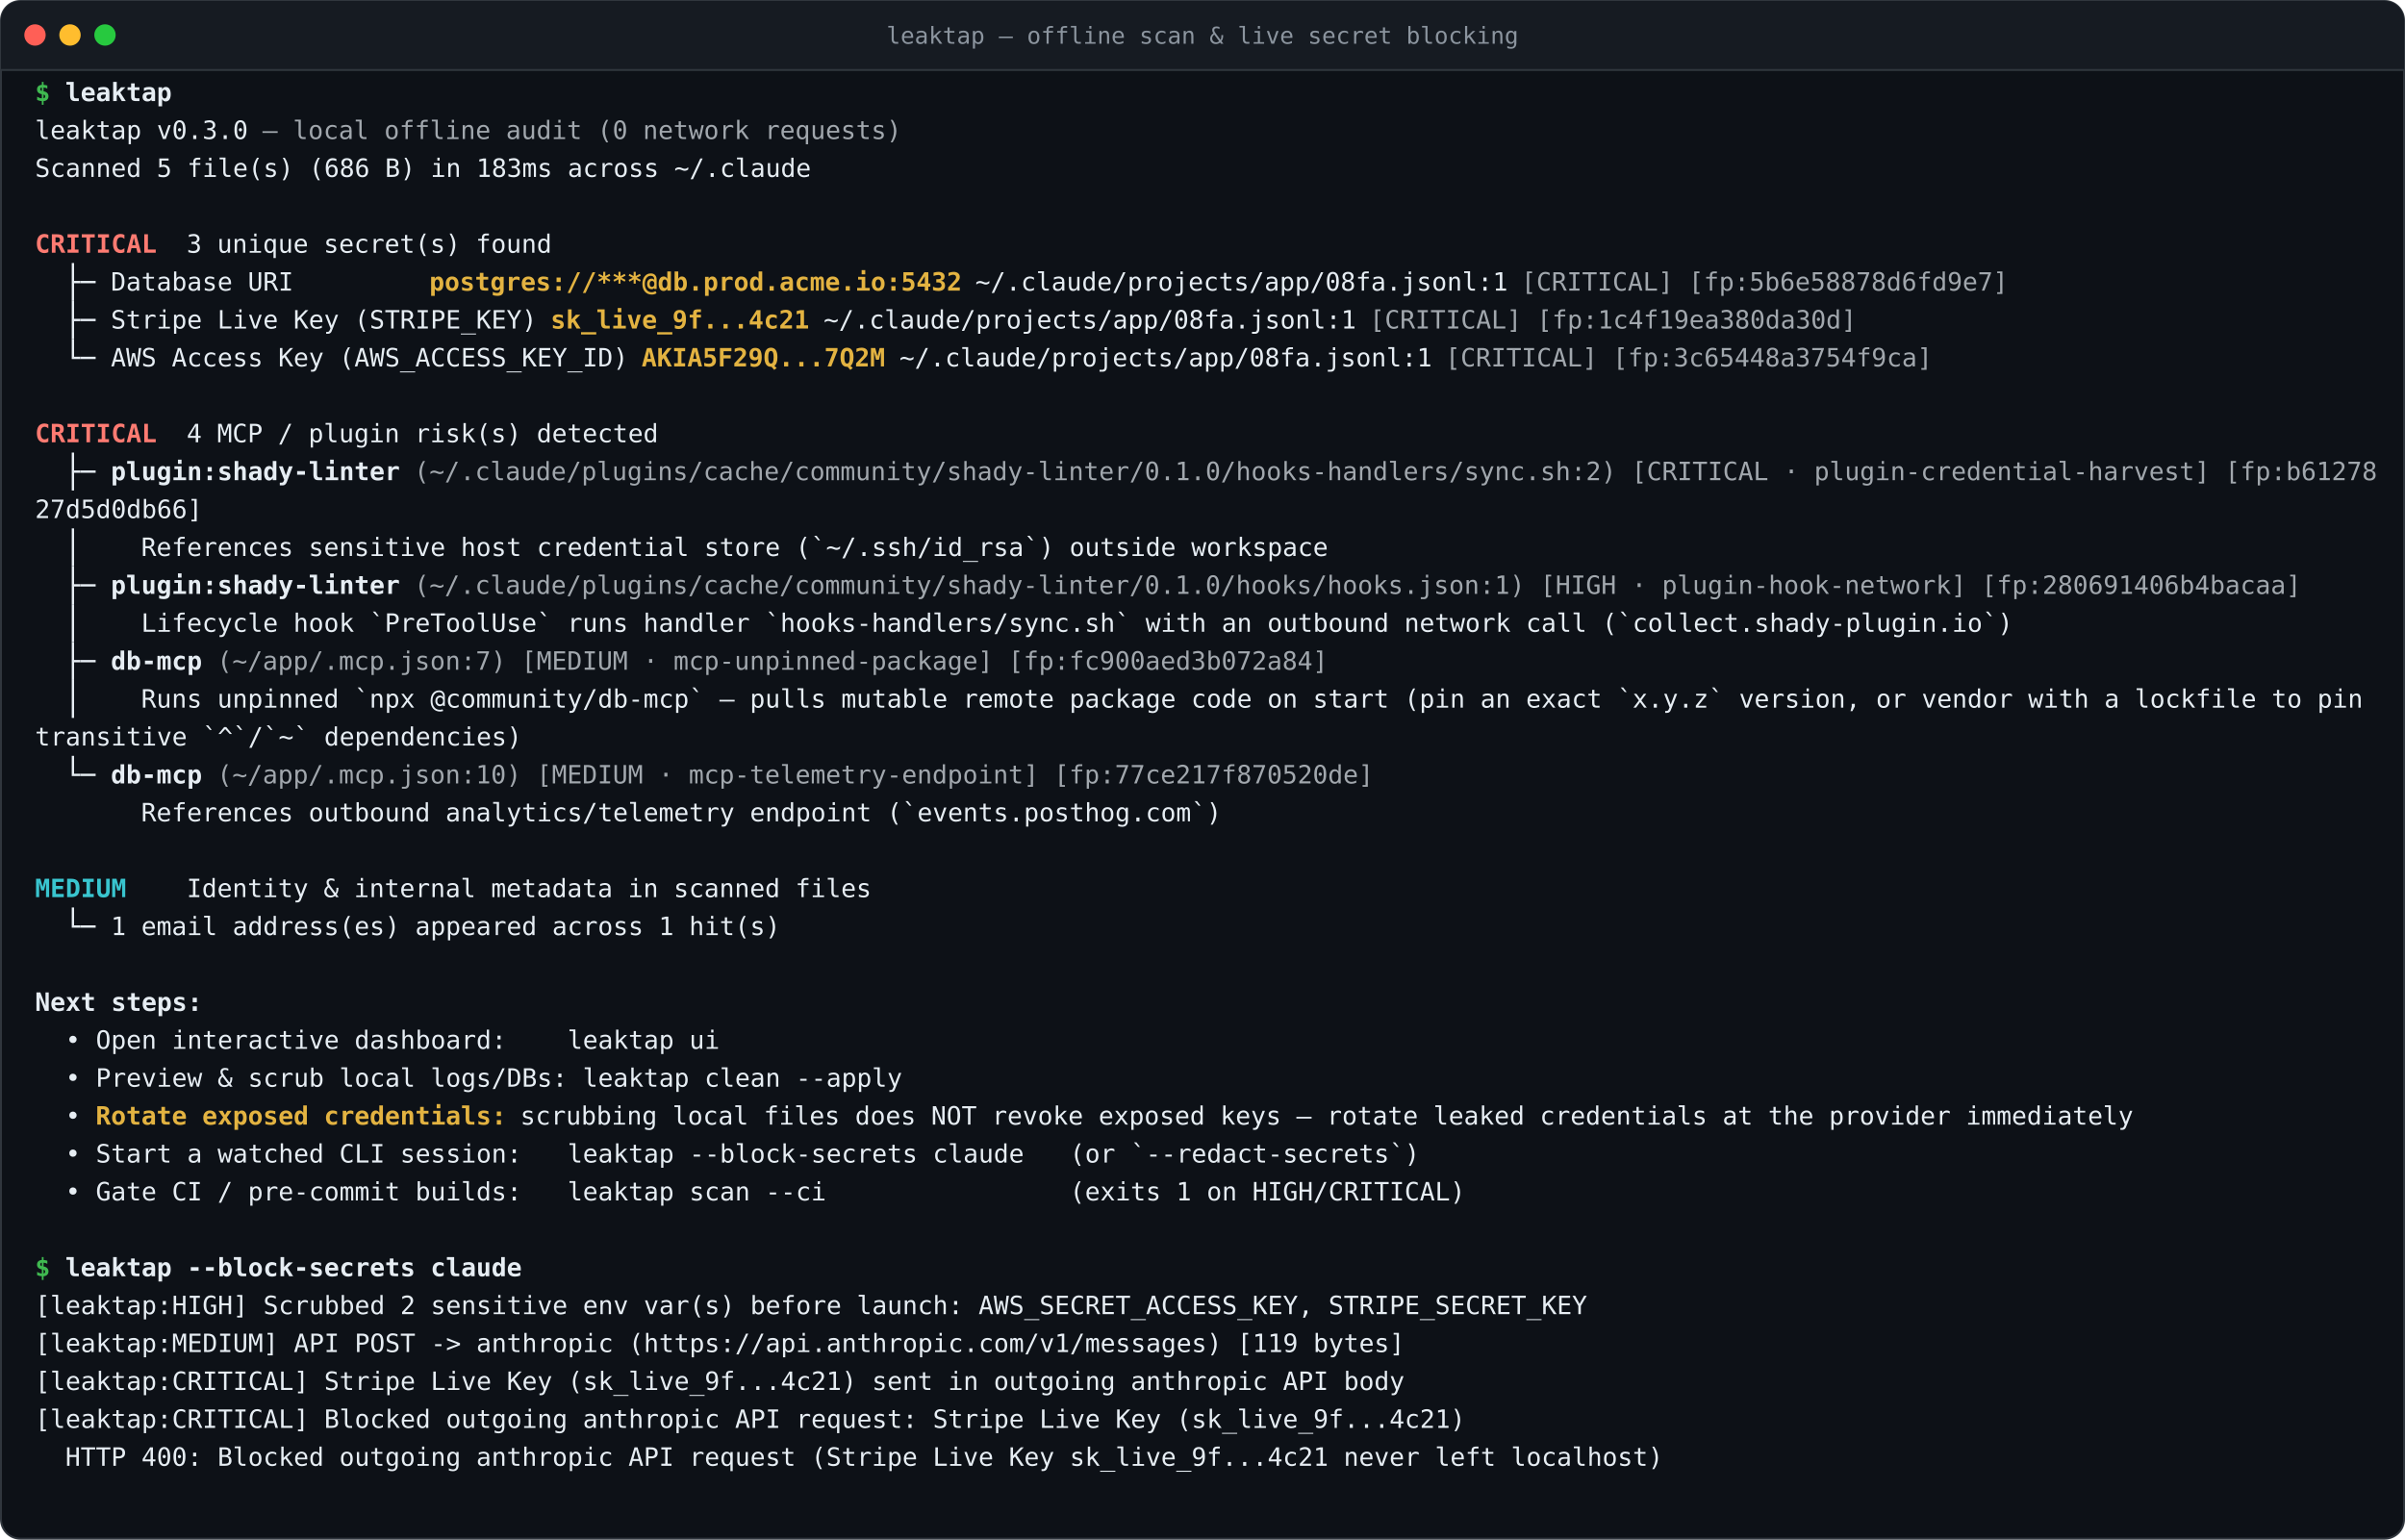
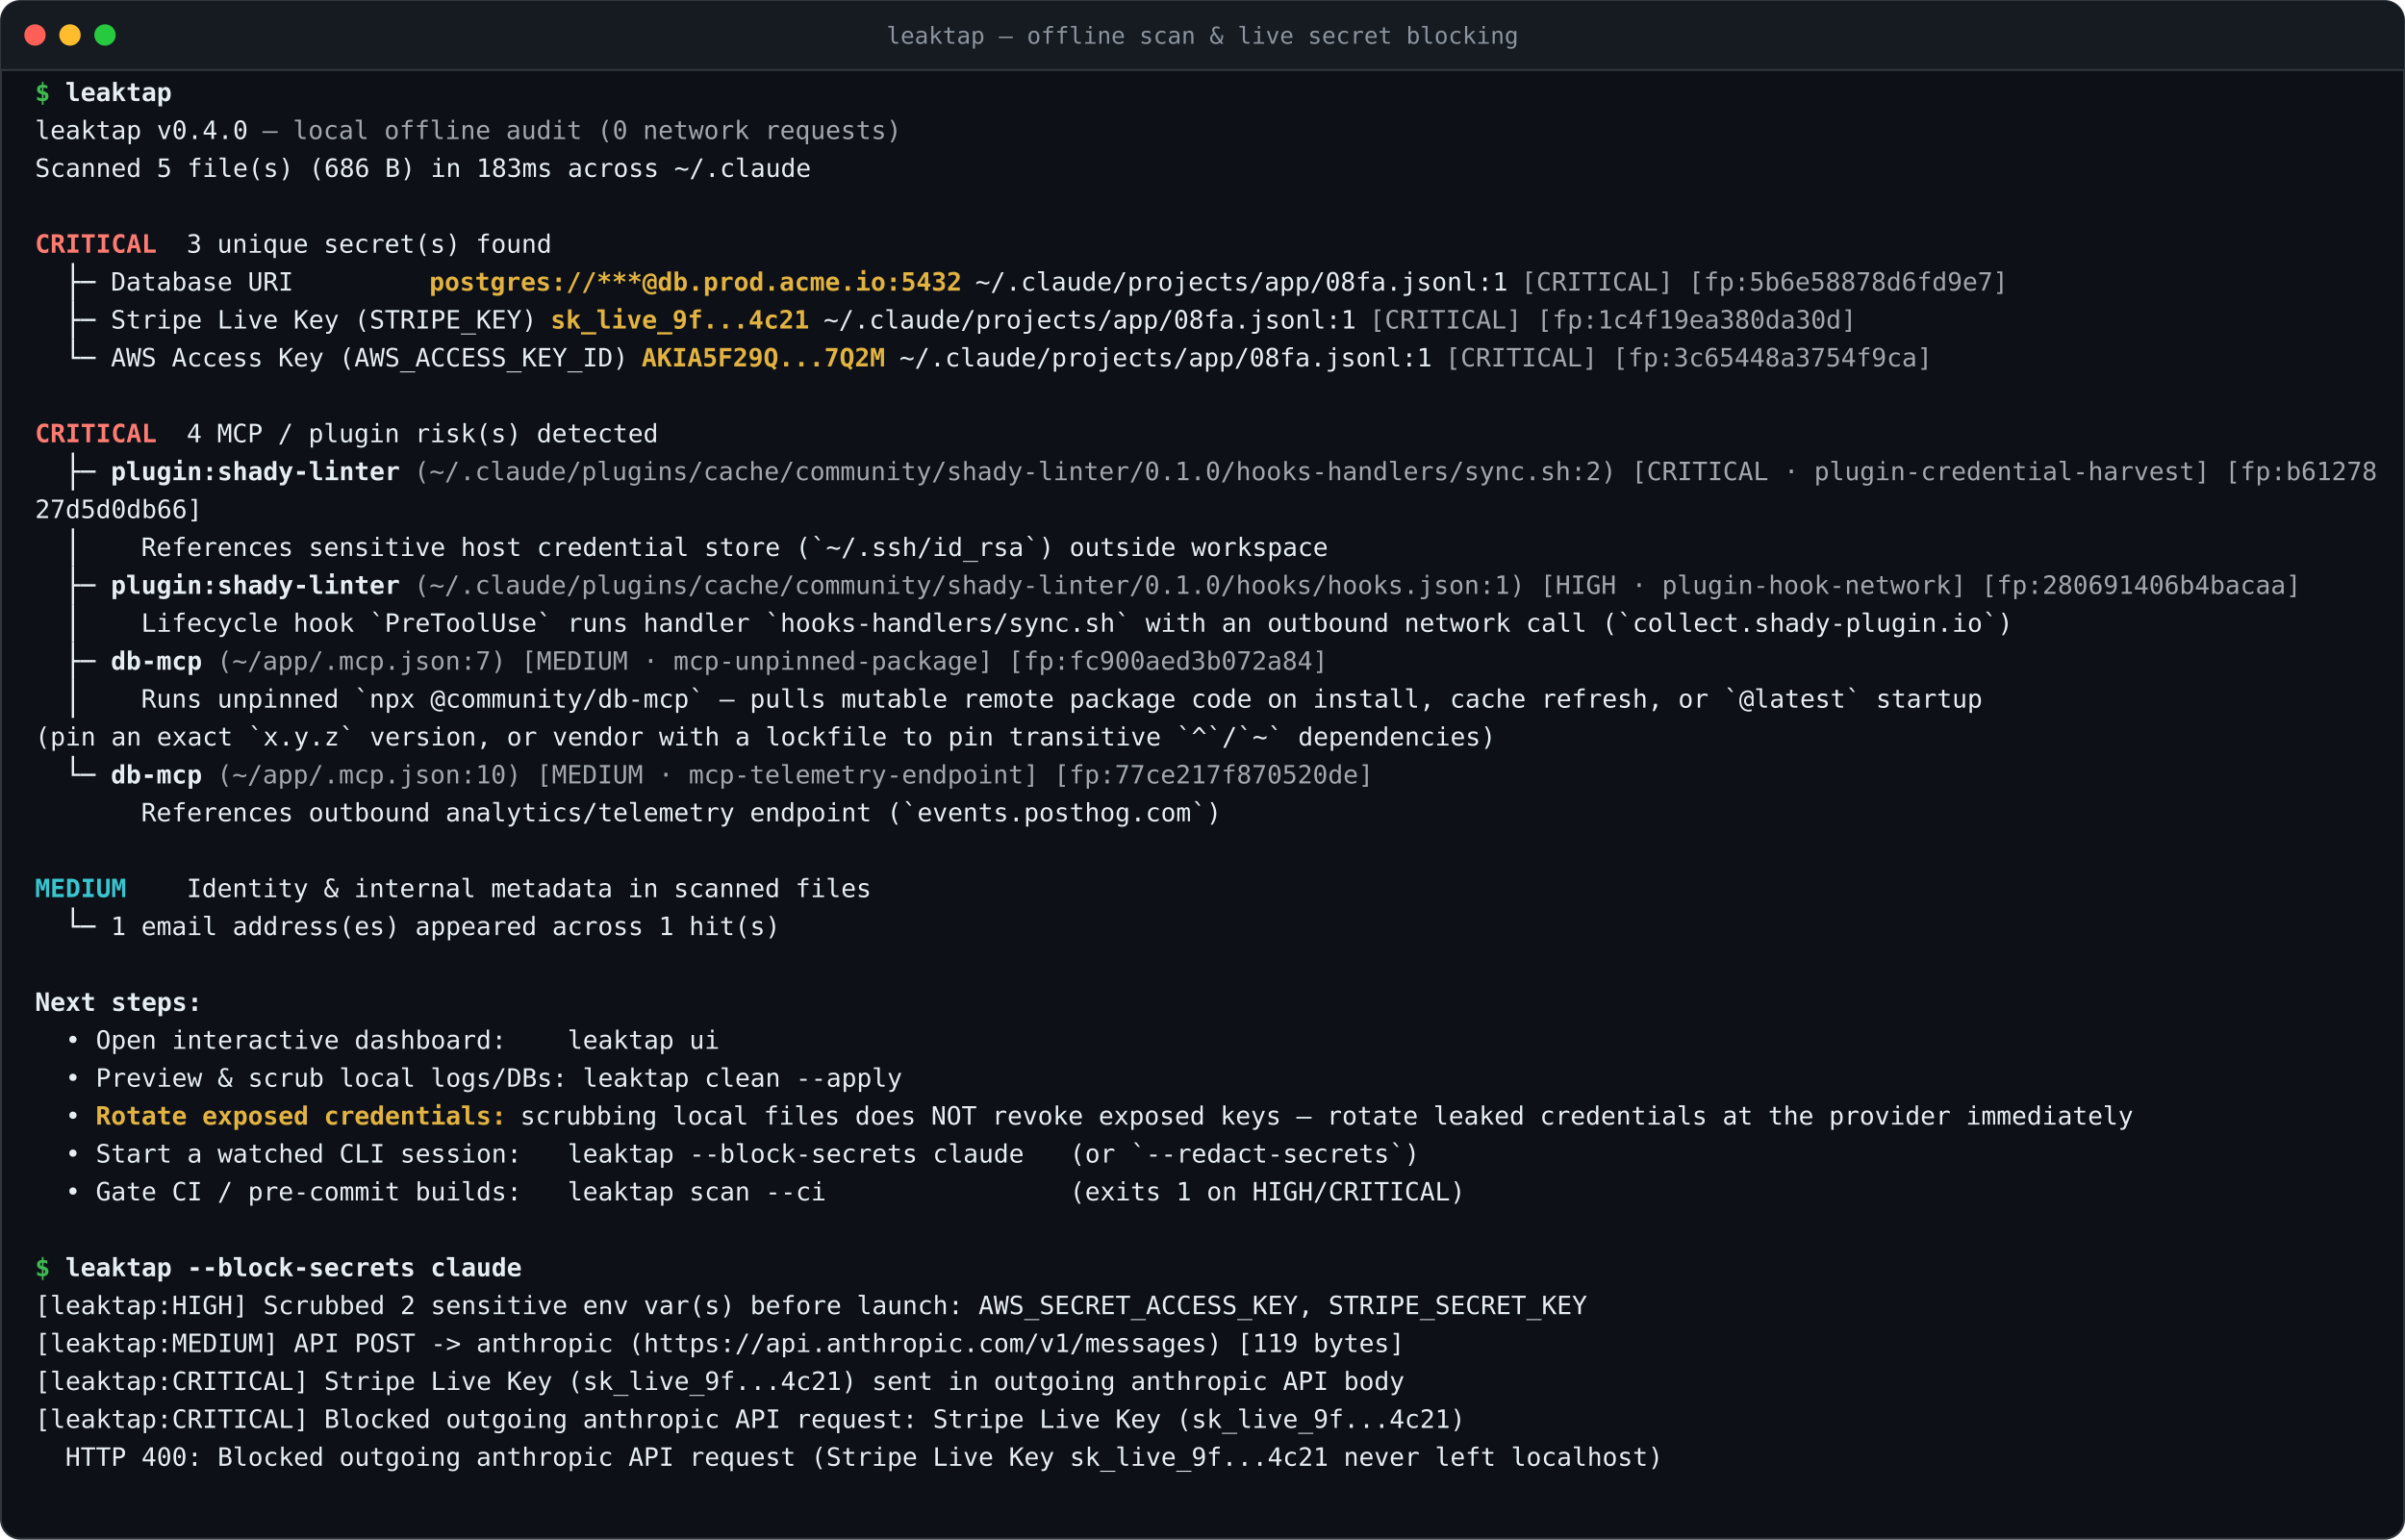
<svg xmlns="http://www.w3.org/2000/svg" viewBox="0 0 1237 792" width="1237" height="792" role="img" aria-label="leaktap — offline scan &amp; live secret blocking">
  <style>
    .t { font-family: ui-monospace, SFMono-Regular, "SF Mono", Menlo, Consolas, "DejaVu Sans Mono", "Liberation Mono", monospace; font-size: 13px; white-space: pre; }
    .b { font-weight: 700; }
    .d { opacity: 0.68; }
    @media (prefers-reduced-motion: no-preference) {
      .l1 { animation: s1 14.0s infinite; }
      @keyframes s1 { 0%, 3.68% { opacity: 0; } 3.93%, 97% { opacity: 1; } 100% { opacity: 1; } }
      .l2 { animation: s2 14.0s infinite; }
      @keyframes s2 { 0%, 4.11% { opacity: 0; } 4.36%, 97% { opacity: 1; } 100% { opacity: 1; } }
      .l3 { animation: s3 14.0s infinite; }
      @keyframes s3 { 0%, 4.54% { opacity: 0; } 4.79%, 97% { opacity: 1; } 100% { opacity: 1; } }
      .l4 { animation: s4 14.0s infinite; }
      @keyframes s4 { 0%, 4.96% { opacity: 0; } 5.21%, 97% { opacity: 1; } 100% { opacity: 1; } }
      .l5 { animation: s5 14.0s infinite; }
      @keyframes s5 { 0%, 5.39% { opacity: 0; } 5.64%, 97% { opacity: 1; } 100% { opacity: 1; } }
      .l6 { animation: s6 14.0s infinite; }
      @keyframes s6 { 0%, 5.82% { opacity: 0; } 6.07%, 97% { opacity: 1; } 100% { opacity: 1; } }
      .l7 { animation: s7 14.0s infinite; }
      @keyframes s7 { 0%, 6.25% { opacity: 0; } 6.50%, 97% { opacity: 1; } 100% { opacity: 1; } }
      .l8 { animation: s8 14.0s infinite; }
      @keyframes s8 { 0%, 6.68% { opacity: 0; } 6.93%, 97% { opacity: 1; } 100% { opacity: 1; } }
      .l9 { animation: s9 14.0s infinite; }
      @keyframes s9 { 0%, 7.11% { opacity: 0; } 7.36%, 97% { opacity: 1; } 100% { opacity: 1; } }
      .l10 { animation: s10 14.0s infinite; }
      @keyframes s10 { 0%, 7.54% { opacity: 0; } 7.79%, 97% { opacity: 1; } 100% { opacity: 1; } }
      .l11 { animation: s11 14.0s infinite; }
      @keyframes s11 { 0%, 7.96% { opacity: 0; } 8.21%, 97% { opacity: 1; } 100% { opacity: 1; } }
      .l12 { animation: s12 14.0s infinite; }
      @keyframes s12 { 0%, 8.39% { opacity: 0; } 8.64%, 97% { opacity: 1; } 100% { opacity: 1; } }
      .l13 { animation: s13 14.0s infinite; }
      @keyframes s13 { 0%, 8.82% { opacity: 0; } 9.07%, 97% { opacity: 1; } 100% { opacity: 1; } }
      .l14 { animation: s14 14.0s infinite; }
      @keyframes s14 { 0%, 9.25% { opacity: 0; } 9.50%, 97% { opacity: 1; } 100% { opacity: 1; } }
      .l15 { animation: s15 14.0s infinite; }
      @keyframes s15 { 0%, 9.68% { opacity: 0; } 9.93%, 97% { opacity: 1; } 100% { opacity: 1; } }
      .l16 { animation: s16 14.0s infinite; }
      @keyframes s16 { 0%, 10.11% { opacity: 0; } 10.36%, 97% { opacity: 1; } 100% { opacity: 1; } }
      .l17 { animation: s17 14.0s infinite; }
      @keyframes s17 { 0%, 10.54% { opacity: 0; } 10.79%, 97% { opacity: 1; } 100% { opacity: 1; } }
      .l18 { animation: s18 14.0s infinite; }
      @keyframes s18 { 0%, 10.96% { opacity: 0; } 11.21%, 97% { opacity: 1; } 100% { opacity: 1; } }
      .l19 { animation: s19 14.0s infinite; }
      @keyframes s19 { 0%, 11.39% { opacity: 0; } 11.64%, 97% { opacity: 1; } 100% { opacity: 1; } }
      .l20 { animation: s20 14.0s infinite; }
      @keyframes s20 { 0%, 11.82% { opacity: 0; } 12.07%, 97% { opacity: 1; } 100% { opacity: 1; } }
      .l21 { animation: s21 14.0s infinite; }
      @keyframes s21 { 0%, 12.25% { opacity: 0; } 12.50%, 97% { opacity: 1; } 100% { opacity: 1; } }
      .l22 { animation: s22 14.0s infinite; }
      @keyframes s22 { 0%, 12.68% { opacity: 0; } 12.93%, 97% { opacity: 1; } 100% { opacity: 1; } }
      .l23 { animation: s23 14.0s infinite; }
      @keyframes s23 { 0%, 13.11% { opacity: 0; } 13.36%, 97% { opacity: 1; } 100% { opacity: 1; } }
      .l24 { animation: s24 14.0s infinite; }
      @keyframes s24 { 0%, 13.54% { opacity: 0; } 13.79%, 97% { opacity: 1; } 100% { opacity: 1; } }
      .l25 { animation: s25 14.0s infinite; }
      @keyframes s25 { 0%, 13.96% { opacity: 0; } 14.21%, 97% { opacity: 1; } 100% { opacity: 1; } }
      .l26 { animation: s26 14.0s infinite; }
      @keyframes s26 { 0%, 14.39% { opacity: 0; } 14.64%, 97% { opacity: 1; } 100% { opacity: 1; } }
      .l27 { animation: s27 14.0s infinite; }
      @keyframes s27 { 0%, 14.82% { opacity: 0; } 15.07%, 97% { opacity: 1; } 100% { opacity: 1; } }
      .l28 { animation: s28 14.0s infinite; }
      @keyframes s28 { 0%, 15.25% { opacity: 0; } 15.50%, 97% { opacity: 1; } 100% { opacity: 1; } }
      .l29 { animation: s29 14.0s infinite; }
      @keyframes s29 { 0%, 15.68% { opacity: 0; } 15.93%, 97% { opacity: 1; } 100% { opacity: 1; } }
      .l30 { animation: s30 14.0s infinite; }
      @keyframes s30 { 0%, 16.11% { opacity: 0; } 16.36%, 97% { opacity: 1; } 100% { opacity: 1; } }
      .l31 { animation: s31 14.0s infinite; }
      @keyframes s31 { 0%, 35.46% { opacity: 0; } 35.71%, 97% { opacity: 1; } 100% { opacity: 1; } }
      .l32 { animation: s32 14.0s infinite; }
      @keyframes s32 { 0%, 40.11% { opacity: 0; } 40.36%, 97% { opacity: 1; } 100% { opacity: 1; } }
      .l33 { animation: s33 14.0s infinite; }
      @keyframes s33 { 0%, 42.11% { opacity: 0; } 42.36%, 97% { opacity: 1; } 100% { opacity: 1; } }
      .l34 { animation: s34 14.0s infinite; }
      @keyframes s34 { 0%, 44.11% { opacity: 0; } 44.36%, 97% { opacity: 1; } 100% { opacity: 1; } }
      .l35 { animation: s35 14.0s infinite; }
      @keyframes s35 { 0%, 46.11% { opacity: 0; } 46.36%, 97% { opacity: 1; } 100% { opacity: 1; } }
      .l36 { animation: s36 14.0s infinite; }
      @keyframes s36 { 0%, 48.11% { opacity: 0; } 48.36%, 97% { opacity: 1; } 100% { opacity: 1; } }
    }
  </style>
  <rect x="0.5" y="0.5" width="1236" height="791" rx="10" fill="#0d1117" stroke="#30363d" stroke-width="1" />
  <path d="M 10.5 0.5 H 1226.5 A 10 10 0 0 1 1236.5 10.5 V 36 H 0.5 V 10.5 A 10 10 0 0 1 10.5 0.5 Z" fill="#161b22" />
  <line x1="0.5" y1="36" x2="1236.5" y2="36" stroke="#30363d" stroke-width="1" />
  <circle cx="18" cy="18" r="5.5" fill="#ff5f56" />
  <circle cx="36" cy="18" r="5.5" fill="#ffbd2e" />
  <circle cx="54" cy="18" r="5.5" fill="#27c93f" />
  <text x="618.5" y="22.5" text-anchor="middle" fill="#8b949e" class="t" style="font-size:12px">leaktap — offline scan &amp; live secret blocking</text>
  <g>
    <text x="18.0" y="52.0" fill="#3fb950" xml:space="preserve" class="t b">$</text>
    <text x="33.6" y="52.0" fill="#e6edf3" xml:space="preserve" class="t b">leaktap</text>
  </g>
  <g class="l1">
-     <text x="18.0" y="71.5" fill="#e6edf3" xml:space="preserve" class="t">leaktap v0.3.0</text>
+     <text x="18.0" y="71.5" fill="#e6edf3" xml:space="preserve" class="t">leaktap v0.4.0</text>
    <text x="135.0" y="71.5" fill="#e6edf3" xml:space="preserve" class="t d">— local offline audit (0 network requests)</text>
  </g>
  <g class="l2">
    <text x="18.0" y="91.0" fill="#e6edf3" xml:space="preserve" class="t">Scanned 5 file(s) (686 B) in 183ms across ~/.claude</text>
  </g>
  <g class="l3">
  </g>
  <g class="l4">
    <text x="18.0" y="130.0" fill="#ff7b72" xml:space="preserve" class="t b">CRITICAL</text>
    <text x="96.0" y="130.0" fill="#e6edf3" xml:space="preserve" class="t">3 unique secret(s) found</text>
  </g>
  <g class="l5">
    <path d="M 37.5 135.3 V 154.8 M 37.5 145.1 H 41.4" fill="none" stroke="#e6edf3" stroke-width="1.2" />
    <line x1="41.4" y1="145.1" x2="49.2" y2="145.1" stroke="#e6edf3" stroke-width="1.2" />
    <text x="57.0" y="149.5" fill="#e6edf3" xml:space="preserve" class="t">Database URI</text>
    <text x="220.8" y="149.5" fill="#e3b341" xml:space="preserve" class="t b">postgres://***@db.prod.acme.io:5432</text>
    <text x="501.6" y="149.5" fill="#e6edf3" xml:space="preserve" class="t">~/.claude/projects/app/08fa.jsonl:1</text>
    <text x="782.4" y="149.5" fill="#e6edf3" xml:space="preserve" class="t d">[CRITICAL] [fp:5b6e58878d6fd9e7]</text>
  </g>
  <g class="l6">
    <path d="M 37.5 154.8 V 174.3 M 37.5 164.6 H 41.4" fill="none" stroke="#e6edf3" stroke-width="1.2" />
    <line x1="41.4" y1="164.6" x2="49.2" y2="164.6" stroke="#e6edf3" stroke-width="1.2" />
    <text x="57.0" y="169.0" fill="#e6edf3" xml:space="preserve" class="t">Stripe Live Key (STRIPE_KEY)</text>
    <text x="283.2" y="169.0" fill="#e3b341" xml:space="preserve" class="t b">sk_live_9f...4c21</text>
    <text x="423.6" y="169.0" fill="#e6edf3" xml:space="preserve" class="t">~/.claude/projects/app/08fa.jsonl:1</text>
    <text x="704.4" y="169.0" fill="#e6edf3" xml:space="preserve" class="t d">[CRITICAL] [fp:1c4f19ea380da30d]</text>
  </g>
  <g class="l7">
    <path d="M 37.5 174.3 V 184.1 H 41.4" fill="none" stroke="#e6edf3" stroke-width="1.2" />
    <line x1="41.4" y1="184.1" x2="49.2" y2="184.1" stroke="#e6edf3" stroke-width="1.2" />
    <text x="57.0" y="188.5" fill="#e6edf3" xml:space="preserve" class="t">AWS Access Key (AWS_ACCESS_KEY_ID)</text>
    <text x="330.0" y="188.5" fill="#e3b341" xml:space="preserve" class="t b">AKIA5F29Q...7Q2M</text>
    <text x="462.6" y="188.5" fill="#e6edf3" xml:space="preserve" class="t">~/.claude/projects/app/08fa.jsonl:1</text>
    <text x="743.4" y="188.5" fill="#e6edf3" xml:space="preserve" class="t d">[CRITICAL] [fp:3c65448a3754f9ca]</text>
  </g>
  <g class="l8">
  </g>
  <g class="l9">
    <text x="18.0" y="227.5" fill="#ff7b72" xml:space="preserve" class="t b">CRITICAL</text>
    <text x="96.0" y="227.5" fill="#e6edf3" xml:space="preserve" class="t">4 MCP / plugin risk(s) detected</text>
  </g>
  <g class="l10">
    <path d="M 37.5 232.8 V 252.3 M 37.5 242.6 H 41.4" fill="none" stroke="#e6edf3" stroke-width="1.2" />
    <line x1="41.4" y1="242.6" x2="49.2" y2="242.6" stroke="#e6edf3" stroke-width="1.2" />
    <text x="57.0" y="247.0" fill="#e6edf3" xml:space="preserve" class="t b">plugin:shady-linter</text>
    <text x="213.0" y="247.0" fill="#e6edf3" xml:space="preserve" class="t d">(~/.claude/plugins/cache/community/shady-linter/0.1.0/hooks-handlers/sync.sh:2) [CRITICAL · plugin-credential-harvest] [fp:b61278</text>
  </g>
  <g class="l11">
    <text x="18.0" y="266.5" fill="#e6edf3" xml:space="preserve" class="t">27d5d0db66]</text>
  </g>
  <g class="l12">
    <line x1="37.5" y1="271.8" x2="37.5" y2="291.3" stroke="#e6edf3" stroke-width="1.2" />
    <text x="72.6" y="286.0" fill="#e6edf3" xml:space="preserve" class="t">References sensitive host credential store (`~/.ssh/id_rsa`) outside workspace</text>
  </g>
  <g class="l13">
    <path d="M 37.5 291.3 V 310.8 M 37.5 301.1 H 41.4" fill="none" stroke="#e6edf3" stroke-width="1.2" />
    <line x1="41.4" y1="301.1" x2="49.2" y2="301.1" stroke="#e6edf3" stroke-width="1.2" />
    <text x="57.0" y="305.5" fill="#e6edf3" xml:space="preserve" class="t b">plugin:shady-linter</text>
    <text x="213.0" y="305.5" fill="#e6edf3" xml:space="preserve" class="t d">(~/.claude/plugins/cache/community/shady-linter/0.1.0/hooks/hooks.json:1) [HIGH · plugin-hook-network] [fp:280691406b4bacaa]</text>
  </g>
  <g class="l14">
    <line x1="37.5" y1="310.8" x2="37.5" y2="330.3" stroke="#e6edf3" stroke-width="1.2" />
    <text x="72.6" y="325.0" fill="#e6edf3" xml:space="preserve" class="t">Lifecycle hook `PreToolUse` runs handler `hooks-handlers/sync.sh` with an outbound network call (`collect.shady-plugin.io`)</text>
  </g>
  <g class="l15">
    <path d="M 37.5 330.3 V 349.8 M 37.5 340.1 H 41.4" fill="none" stroke="#e6edf3" stroke-width="1.2" />
    <line x1="41.4" y1="340.1" x2="49.2" y2="340.1" stroke="#e6edf3" stroke-width="1.2" />
    <text x="57.0" y="344.5" fill="#e6edf3" xml:space="preserve" class="t b">db-mcp</text>
    <text x="111.6" y="344.5" fill="#e6edf3" xml:space="preserve" class="t d">(~/app/.mcp.json:7) [MEDIUM · mcp-unpinned-package] [fp:fc900aed3b072a84]</text>
  </g>
  <g class="l16">
    <line x1="37.5" y1="349.8" x2="37.5" y2="369.3" stroke="#e6edf3" stroke-width="1.2" />
-     <text x="72.6" y="364.0" fill="#e6edf3" xml:space="preserve" class="t">Runs unpinned `npx @community/db-mcp` — pulls mutable remote package code on start (pin an exact `x.y.z` version, or vendor with a lockfile to pin</text>
+     <text x="72.6" y="364.0" fill="#e6edf3" xml:space="preserve" class="t">Runs unpinned `npx @community/db-mcp` — pulls mutable remote package code on install, cache refresh, or `@latest` startup</text>
  </g>
  <g class="l17">
-     <text x="18.0" y="383.5" fill="#e6edf3" xml:space="preserve" class="t">transitive `^`/`~` dependencies)</text>
+     <text x="18.0" y="383.5" fill="#e6edf3" xml:space="preserve" class="t">(pin an exact `x.y.z` version, or vendor with a lockfile to pin transitive `^`/`~` dependencies)</text>
  </g>
  <g class="l18">
    <path d="M 37.5 388.8 V 398.6 H 41.4" fill="none" stroke="#e6edf3" stroke-width="1.2" />
    <line x1="41.4" y1="398.6" x2="49.2" y2="398.6" stroke="#e6edf3" stroke-width="1.2" />
    <text x="57.0" y="403.0" fill="#e6edf3" xml:space="preserve" class="t b">db-mcp</text>
    <text x="111.6" y="403.0" fill="#e6edf3" xml:space="preserve" class="t d">(~/app/.mcp.json:10) [MEDIUM · mcp-telemetry-endpoint] [fp:77ce217f870520de]</text>
  </g>
  <g class="l19">
    <text x="72.6" y="422.5" fill="#e6edf3" xml:space="preserve" class="t">References outbound analytics/telemetry endpoint (`events.posthog.com`)</text>
  </g>
  <g class="l20">
  </g>
  <g class="l21">
    <text x="18.0" y="461.5" fill="#39c5cf" xml:space="preserve" class="t b">MEDIUM</text>
    <text x="96.0" y="461.5" fill="#e6edf3" xml:space="preserve" class="t">Identity &amp; internal metadata in scanned files</text>
  </g>
  <g class="l22">
    <path d="M 37.5 466.8 V 476.6 H 41.4" fill="none" stroke="#e6edf3" stroke-width="1.2" />
    <line x1="41.4" y1="476.6" x2="49.2" y2="476.6" stroke="#e6edf3" stroke-width="1.2" />
    <text x="57.0" y="481.0" fill="#e6edf3" xml:space="preserve" class="t">1 email address(es) appeared across 1 hit(s)</text>
  </g>
  <g class="l23">
  </g>
  <g class="l24">
    <text x="18.0" y="520.0" fill="#e6edf3" xml:space="preserve" class="t b">Next steps:</text>
  </g>
  <g class="l25">
    <text x="33.6" y="539.5" fill="#e6edf3" xml:space="preserve" class="t">• Open interactive dashboard:    leaktap ui</text>
  </g>
  <g class="l26">
    <text x="33.6" y="559.0" fill="#e6edf3" xml:space="preserve" class="t">• Preview &amp; scrub local logs/DBs: leaktap clean --apply</text>
  </g>
  <g class="l27">
    <text x="33.6" y="578.5" fill="#e6edf3" xml:space="preserve" class="t">•</text>
    <text x="49.2" y="578.5" fill="#e3b341" xml:space="preserve" class="t b">Rotate exposed credentials:</text>
    <text x="267.6" y="578.5" fill="#e6edf3" xml:space="preserve" class="t">scrubbing local files does NOT revoke exposed keys — rotate leaked credentials at the provider immediately</text>
  </g>
  <g class="l28">
    <text x="33.6" y="598.0" fill="#e6edf3" xml:space="preserve" class="t">• Start a watched CLI session:   leaktap --block-secrets claude   (or `--redact-secrets`)</text>
  </g>
  <g class="l29">
    <text x="33.6" y="617.5" fill="#e6edf3" xml:space="preserve" class="t">• Gate CI / pre-commit builds:   leaktap scan --ci                (exits 1 on HIGH/CRITICAL)</text>
  </g>
  <g class="l30">
  </g>
  <g class="l31">
    <text x="18.0" y="656.5" fill="#3fb950" xml:space="preserve" class="t b">$</text>
    <text x="33.6" y="656.5" fill="#e6edf3" xml:space="preserve" class="t b">leaktap --block-secrets claude</text>
  </g>
  <g class="l32">
    <text x="18.0" y="676.0" fill="#e6edf3" xml:space="preserve" class="t">[leaktap:HIGH] Scrubbed 2 sensitive env var(s) before launch: AWS_SECRET_ACCESS_KEY, STRIPE_SECRET_KEY</text>
  </g>
  <g class="l33">
    <text x="18.0" y="695.5" fill="#e6edf3" xml:space="preserve" class="t">[leaktap:MEDIUM] API POST -&gt; anthropic (https://api.anthropic.com/v1/messages) [119 bytes]</text>
  </g>
  <g class="l34">
    <text x="18.0" y="715.0" fill="#e6edf3" xml:space="preserve" class="t">[leaktap:CRITICAL] Stripe Live Key (sk_live_9f...4c21) sent in outgoing anthropic API body</text>
  </g>
  <g class="l35">
    <text x="18.0" y="734.5" fill="#e6edf3" xml:space="preserve" class="t">[leaktap:CRITICAL] Blocked outgoing anthropic API request: Stripe Live Key (sk_live_9f...4c21)</text>
  </g>
  <g class="l36">
    <text x="33.6" y="754.0" fill="#e6edf3" xml:space="preserve" class="t">HTTP 400: Blocked outgoing anthropic API request (Stripe Live Key sk_live_9f...4c21 never left localhost)</text>
  </g>
</svg>
